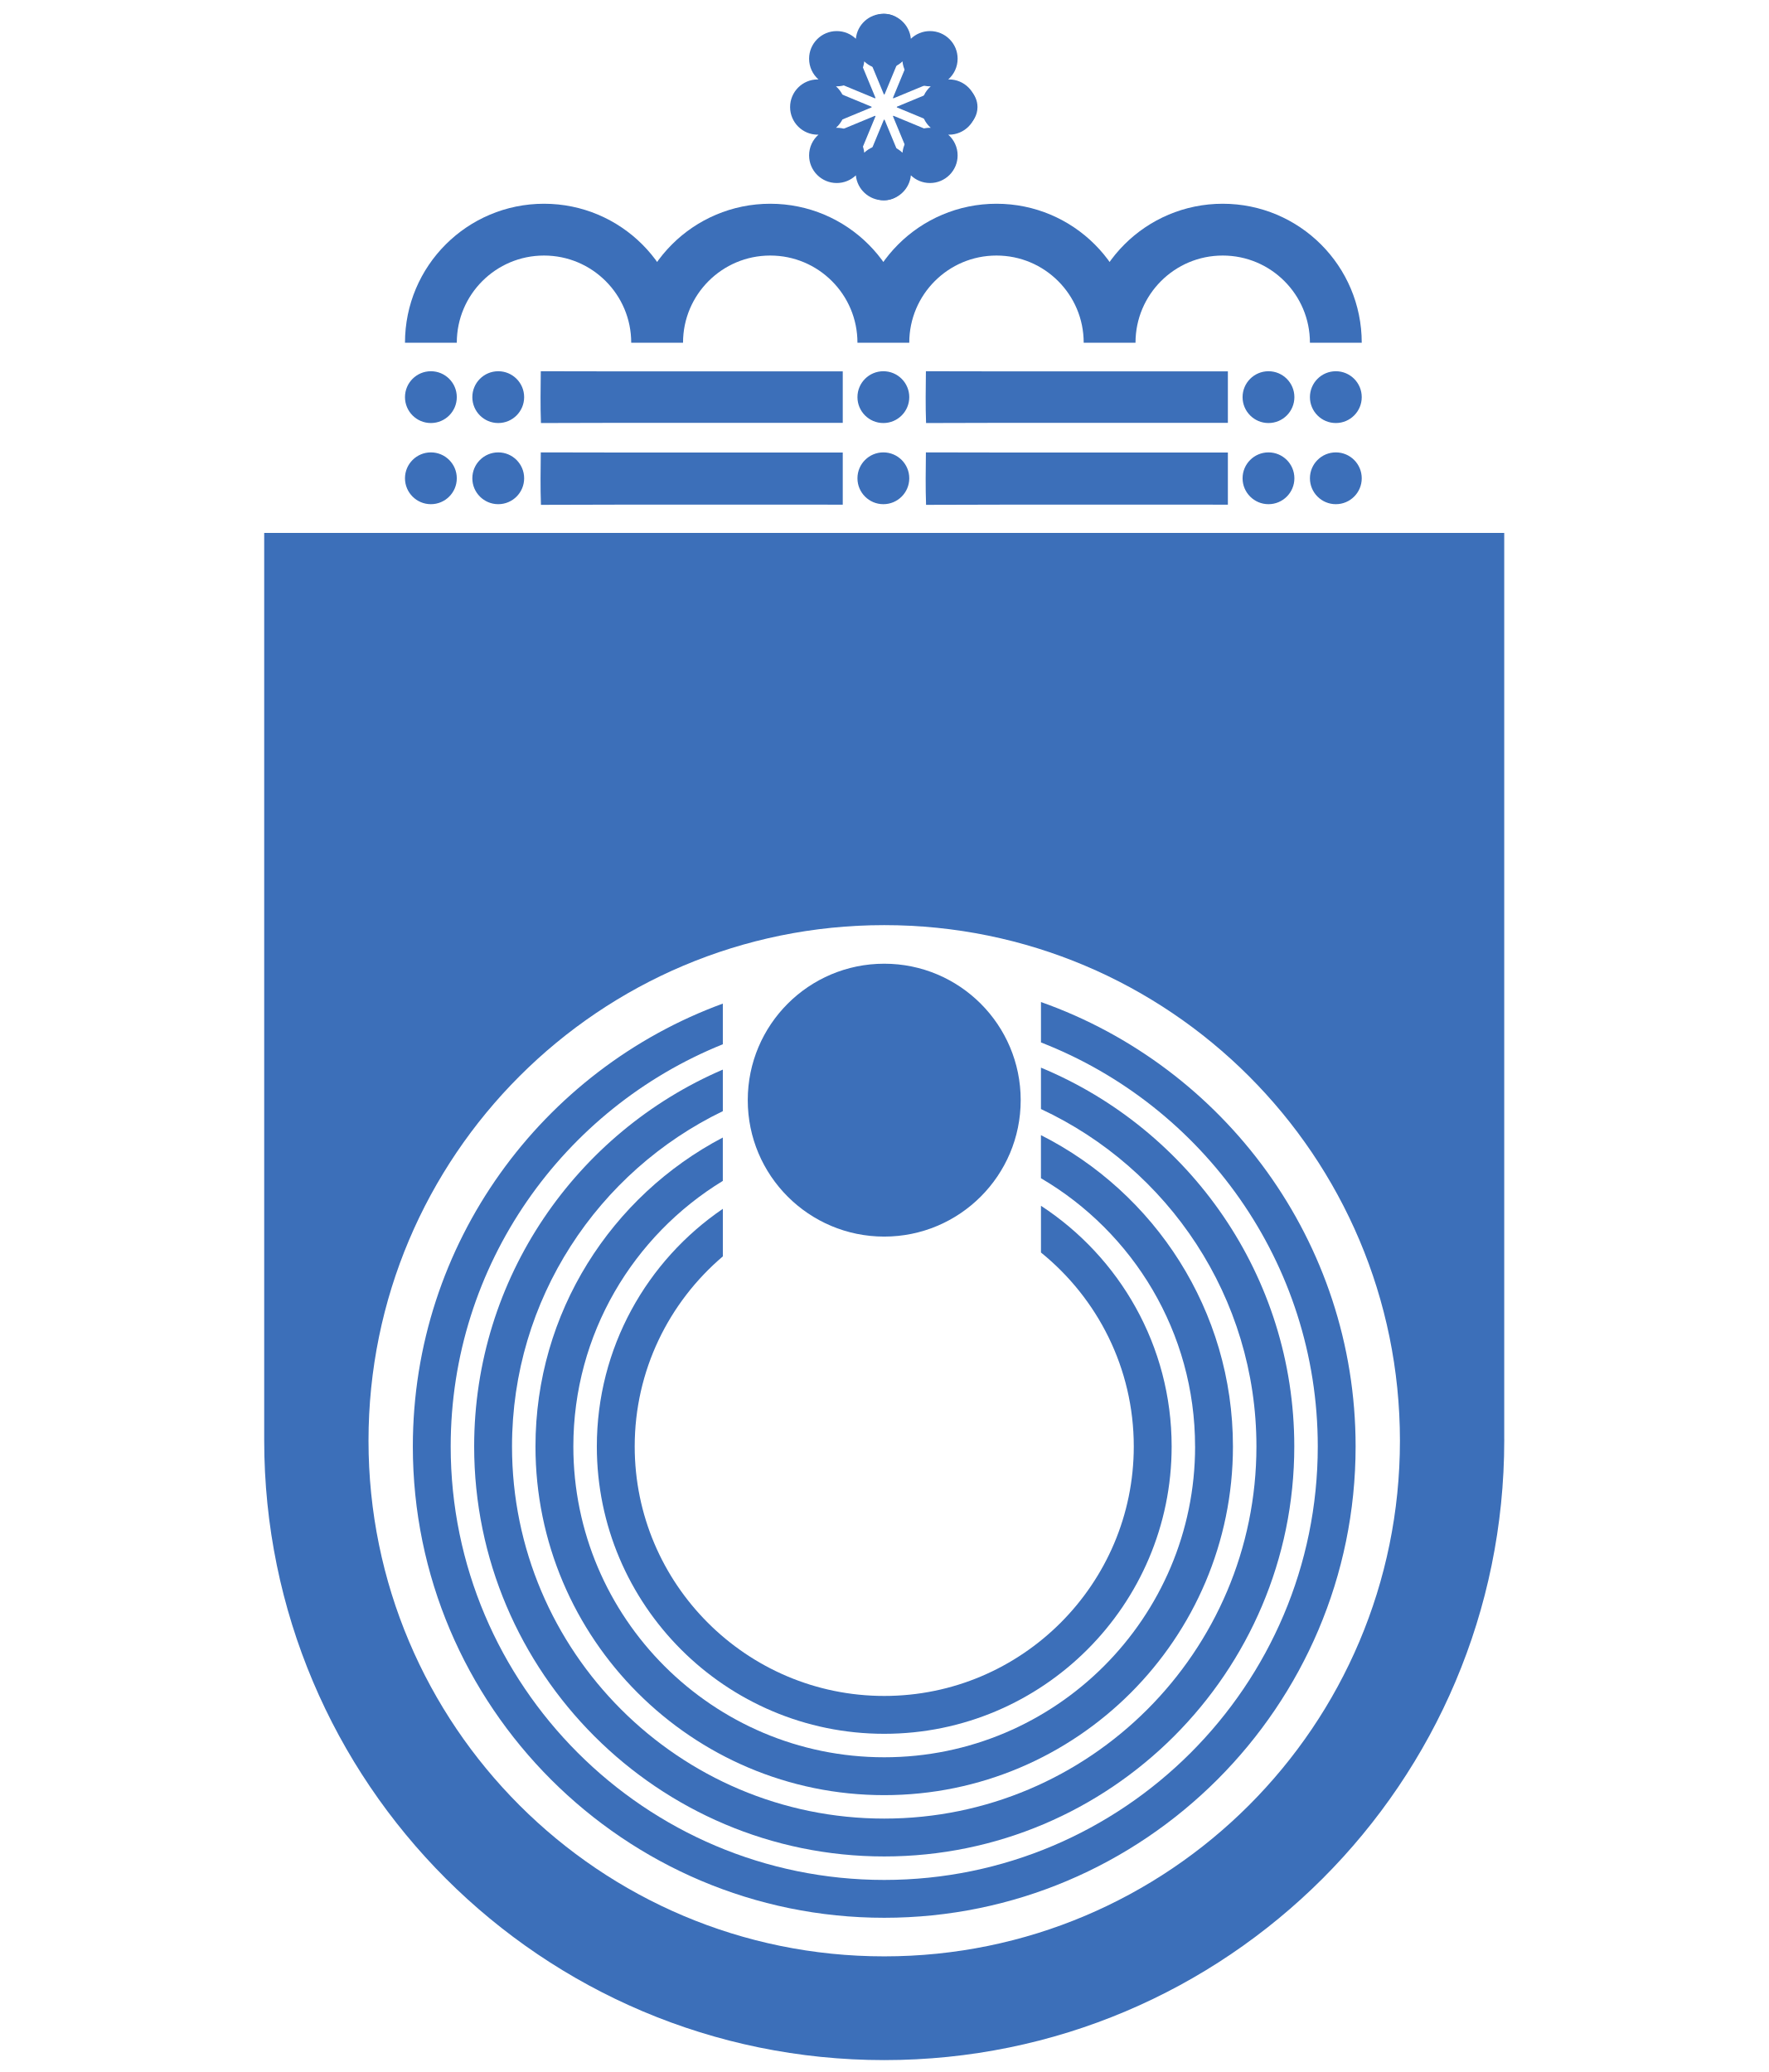
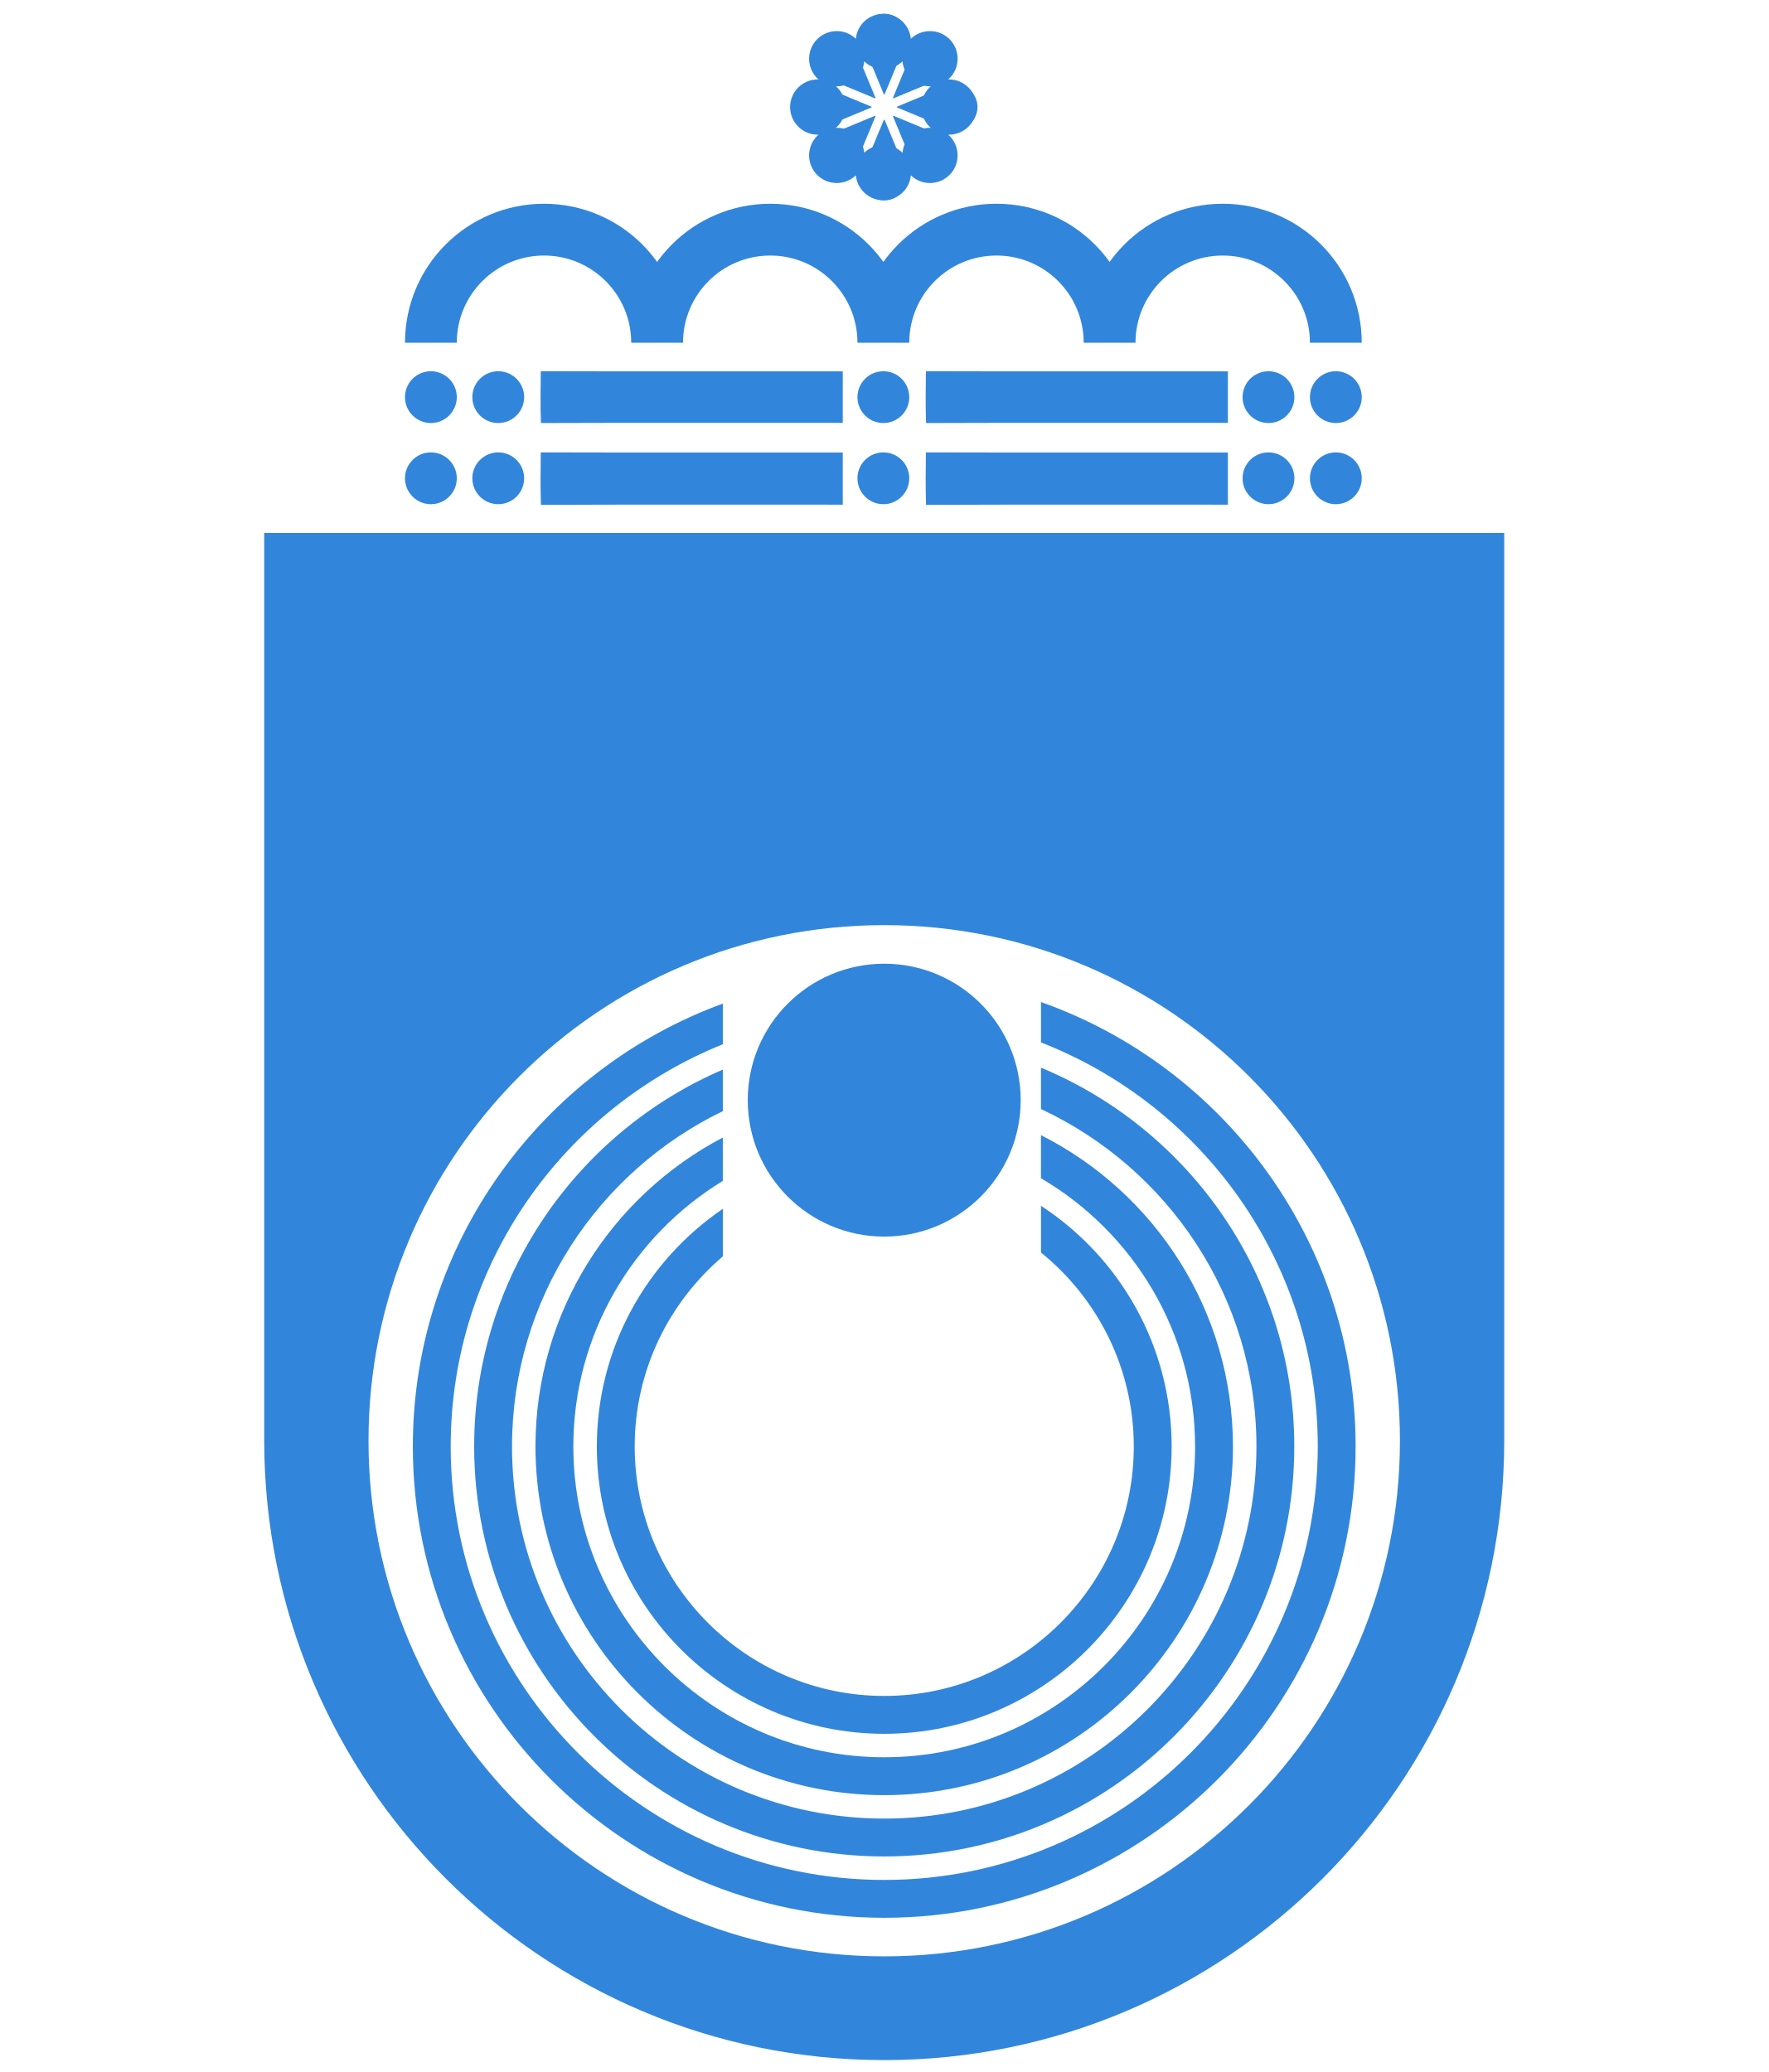
<svg xmlns="http://www.w3.org/2000/svg" width="1024" height="1200" viewBox="0 0 1024 1200">
-   <path id="Path" fill="#3c6fb9" stroke="none" d="M 512 1193.105 C 313.721 1193.105 152.982 1032.367 152.982 834.088 C 152.982 833.617 152.996 833.13 152.982 832.66 L 152.982 308.625 L 871.004 308.625 L 871.004 832.66 C 871.004 833.13 871.018 833.603 871.018 834.088 C 871.018 1032.367 710.279 1193.105 512 1193.105 Z M 512 1133.029 C 676.923 1133.029 810.619 999.331 810.619 834.408 C 810.619 669.484 676.923 535.787 512 535.787 C 347.077 535.787 213.381 669.484 213.381 834.408 C 213.381 999.331 347.077 1133.029 512 1133.029 Z" />
+   <path id="Path" fill="#3186db" stroke="none" d="M 512 1193.105 C 313.721 1193.105 152.982 1032.367 152.982 834.088 C 152.982 833.617 152.996 833.13 152.982 832.66 L 152.982 308.625 L 871.004 308.625 L 871.004 832.66 C 871.004 833.13 871.018 833.603 871.018 834.088 C 871.018 1032.367 710.279 1193.105 512 1193.105 Z M 512 1133.029 C 676.923 1133.029 810.619 999.331 810.619 834.408 C 810.619 669.484 676.923 535.787 512 535.787 C 347.077 535.787 213.381 669.484 213.381 834.408 C 213.381 999.331 347.077 1133.029 512 1133.029 Z" />
  <g id="Layer-3">
-     <path id="path1" fill="#3c6fb9" stroke="none" d="M 602.766 580.326 L 602.766 603.729 C 696.449 640.194 763.043 731.296 763.043 837.723 C 763.043 976.152 650.429 1088.765 512.009 1088.765 C 373.589 1088.765 260.966 976.143 260.966 837.714 C 260.966 732.312 326.288 641.944 418.547 604.789 L 418.547 581.236 C 313.932 619.478 239.048 720.019 239.048 837.714 C 239.048 988.233 361.489 1110.684 512 1110.684 C 662.511 1110.684 784.952 988.233 784.952 837.714 C 784.952 719.011 708.769 617.816 602.757 580.326 L 602.766 580.326 Z" />
-     <path id="path2" fill="#3c6fb9" stroke="none" d="M 727.523 837.714 C 727.523 956.558 630.835 1053.237 512 1053.237 C 393.165 1053.237 296.477 956.549 296.477 837.714 C 296.477 752.339 346.376 678.401 418.547 643.526 L 418.547 619.46 C 333.959 655.82 274.559 739.948 274.559 837.714 C 274.559 968.648 381.074 1075.164 512 1075.164 C 642.926 1075.164 749.441 968.64 749.441 837.714 C 749.441 738.914 688.777 654.052 602.757 618.329 L 602.757 642.297 C 676.36 676.624 727.523 751.287 727.523 837.714 Z" />
-     <path id="path3" fill="#3c6fb9" stroke="none" d="M 692.012 837.714 C 692.012 936.973 611.259 1017.726 512 1017.726 C 412.741 1017.726 331.988 936.973 331.988 837.714 C 331.988 772.658 366.686 715.555 418.538 683.924 L 418.538 658.798 C 354.127 692.577 310.061 760.081 310.061 837.723 C 310.061 949.072 400.642 1039.662 511.991 1039.662 C 623.341 1039.662 713.921 949.072 713.921 837.723 C 713.921 759.003 668.627 690.712 602.748 657.419 L 602.748 682.369 C 656.085 713.646 691.994 771.553 691.994 837.723 L 692.012 837.714 Z" />
-     <path id="path4" fill="#3c6fb9" stroke="none" d="M 656.501 837.714 C 656.501 917.388 591.683 982.206 512.009 982.206 C 432.335 982.206 367.517 917.388 367.517 837.714 C 367.517 793.657 387.367 754.169 418.556 727.637 L 418.556 700.089 C 374.552 730.067 345.59 780.568 345.59 837.714 C 345.59 929.479 420.244 1004.133 512.009 1004.133 C 603.774 1004.133 678.428 929.479 678.428 837.714 C 678.428 779.419 648.273 728.061 602.766 698.33 L 602.766 725.392 C 635.511 751.906 656.501 792.393 656.501 837.714 Z" />
-     <path id="path5" fill="#3c6fb9" stroke="none" d="M 432.98 637.154 C 432.98 593.512 468.358 558.133 512 558.133 C 555.642 558.133 591.02 593.512 591.02 637.154 C 591.02 680.796 555.642 716.174 512 716.174 C 468.358 716.174 432.98 680.796 432.98 637.154 Z" />
+     <path id="path1" fill="#3186db" stroke="none" d="M 602.766 580.326 L 602.766 603.729 C 696.449 640.194 763.043 731.296 763.043 837.723 C 763.043 976.152 650.429 1088.765 512.009 1088.765 C 373.589 1088.765 260.966 976.143 260.966 837.714 C 260.966 732.312 326.288 641.944 418.547 604.789 L 418.547 581.236 C 313.932 619.478 239.048 720.019 239.048 837.714 C 239.048 988.233 361.489 1110.684 512 1110.684 C 662.511 1110.684 784.952 988.233 784.952 837.714 C 784.952 719.011 708.769 617.816 602.757 580.326 L 602.766 580.326 Z" />
+     <path id="path2" fill="#3186db" stroke="none" d="M 727.523 837.714 C 727.523 956.558 630.835 1053.237 512 1053.237 C 393.165 1053.237 296.477 956.549 296.477 837.714 C 296.477 752.339 346.376 678.401 418.547 643.526 L 418.547 619.46 C 333.959 655.82 274.559 739.948 274.559 837.714 C 274.559 968.648 381.074 1075.164 512 1075.164 C 642.926 1075.164 749.441 968.64 749.441 837.714 C 749.441 738.914 688.777 654.052 602.757 618.329 L 602.757 642.297 C 676.36 676.624 727.523 751.287 727.523 837.714 Z" />
+     <path id="path3" fill="#3186db" stroke="none" d="M 692.012 837.714 C 692.012 936.973 611.259 1017.726 512 1017.726 C 412.741 1017.726 331.988 936.973 331.988 837.714 C 331.988 772.658 366.686 715.555 418.538 683.924 L 418.538 658.798 C 354.127 692.577 310.061 760.081 310.061 837.723 C 310.061 949.072 400.642 1039.662 511.991 1039.662 C 623.341 1039.662 713.921 949.072 713.921 837.723 C 713.921 759.003 668.627 690.712 602.748 657.419 L 602.748 682.369 C 656.085 713.646 691.994 771.553 691.994 837.723 L 692.012 837.714 Z" />
+     <path id="path4" fill="#3186db" stroke="none" d="M 656.501 837.714 C 656.501 917.388 591.683 982.206 512.009 982.206 C 432.335 982.206 367.517 917.388 367.517 837.714 C 367.517 793.657 387.367 754.169 418.556 727.637 L 418.556 700.089 C 374.552 730.067 345.59 780.568 345.59 837.714 C 345.59 929.479 420.244 1004.133 512.009 1004.133 C 603.774 1004.133 678.428 929.479 678.428 837.714 C 678.428 779.419 648.273 728.061 602.766 698.33 L 602.766 725.392 C 635.511 751.906 656.501 792.393 656.501 837.714 Z" />
+     <path id="path5" fill="#3186db" stroke="none" d="M 432.98 637.154 C 432.98 593.512 468.358 558.133 512 558.133 C 555.642 558.133 591.02 593.512 591.02 637.154 C 591.02 680.796 555.642 716.174 512 716.174 C 468.358 716.174 432.98 680.796 432.98 637.154 Z" />
  </g>
  <g id="Group-copy-copy">
    <path id="svg6-copy-6" fill="#f3852b" stroke="none" visibility="hidden" d="M 313.515 309 C 312.671 303.338 313.063 297.662 313.304 292 C 445.862 292.096 578.42 292.022 710.977 292.037 C 711.008 297.677 711.008 303.309 710.977 308.941 C 578.48 308.978 445.983 308.867 313.515 309 Z" />
-     <path id="svg6-copy-2" fill="#3c6fb9" stroke="none" d="M 313.227 292.38 C 312.855 282.262 313.028 272.118 313.134 262 C 371.419 262.172 429.705 262.04 487.99 262.066 C 488.003 272.144 488.003 282.209 487.99 292.274 C 429.731 292.34 371.472 292.142 313.227 292.38 Z" />
-     <path id="svg6-copy-4" fill="#3c6fb9" stroke="none" d="M 536.227 292.38 C 535.855 282.262 536.028 272.118 536.134 262 C 594.419 262.172 652.705 262.04 710.99 262.066 C 711.003 272.144 711.003 282.209 710.99 292.274 C 652.731 292.34 594.472 292.142 536.227 292.38 Z" />
-     <path id="svg6-copy-3" fill="#3c6fb9" stroke="none" d="M 313.227 245 C 312.855 235.009 313.028 224.991 313.134 215 C 371.419 215.17 429.705 215.039 487.99 215.065 C 488.003 225.017 488.003 234.956 487.99 244.895 C 429.731 244.961 371.472 244.765 313.227 245 Z" />
-     <path id="svg6-copy-5" fill="#3c6fb9" stroke="none" d="M 536.227 245 C 535.855 235.009 536.028 224.991 536.134 215 C 594.419 215.17 652.705 215.039 710.99 215.065 C 711.003 225.017 711.003 234.956 710.99 244.895 C 652.731 244.961 594.472 244.765 536.227 245 Z" />
-     <path id="Shape-copy-12" fill="#3c6fb9" fill-rule="evenodd" stroke="none" d="M 249.5 292 C 241.216 292 234.5 285.284 234.5 277 C 234.5 268.716 241.216 262 249.5 262 C 257.784 262 264.5 268.716 264.5 277 C 264.5 285.284 257.784 292 249.5 292 Z M 288.5 292 C 280.216 292 273.5 285.284 273.5 277 C 273.5 268.716 280.216 262 288.5 262 C 296.784 262 303.5 268.716 303.5 277 C 303.5 285.284 296.784 292 288.5 292 Z M 511.5 292 C 503.216 292 496.5 285.284 496.5 277 C 496.5 268.716 503.216 262 511.5 262 C 519.784 262 526.5 268.716 526.5 277 C 526.5 285.284 519.784 292 511.5 292 Z M 734.5 292 C 726.216 292 719.5 285.284 719.5 277 C 719.5 268.716 726.216 262 734.5 262 C 742.784 262 749.5 268.716 749.5 277 C 749.5 285.284 742.784 292 734.5 292 Z M 773.5 292 C 765.216 292 758.5 285.284 758.5 277 C 758.5 268.716 765.216 262 773.5 262 C 781.784 262 788.5 268.716 788.5 277 C 788.5 285.284 781.784 292 773.5 292 Z M 249.5 245 C 241.216 245 234.5 238.284 234.5 230 C 234.5 221.716 241.216 215 249.5 215 C 257.784 215 264.5 221.716 264.5 230 C 264.5 238.284 257.784 245 249.5 245 Z M 288.5 245 C 280.216 245 273.5 238.284 273.5 230 C 273.5 221.716 280.216 215 288.5 215 C 296.784 215 303.5 221.716 303.5 230 C 303.5 238.284 296.784 245 288.5 245 Z M 511.5 245 C 503.216 245 496.5 238.284 496.5 230 C 496.5 221.716 503.216 215 511.5 215 C 519.784 215 526.5 221.716 526.5 230 C 526.5 238.284 519.784 245 511.5 245 Z M 734.5 245 C 726.216 245 719.5 238.284 719.5 230 C 719.5 221.716 726.216 215 734.5 215 C 742.784 215 749.5 221.716 749.5 230 C 749.5 238.284 742.784 245 734.5 245 Z M 773.5 245 C 765.216 245 758.5 238.284 758.5 230 C 758.5 221.716 765.216 215 773.5 215 C 781.784 215 788.5 221.716 788.5 230 C 788.5 238.284 781.784 245 773.5 245 Z" />
-     <path id="Path-copy-4" fill="#3c6fb9" stroke="none" d="M 512 8 C 502.701 8 496.384 17.448 499.943 26.04 L 511.755 54.558 C 511.844 54.774 512.155 54.774 512.245 54.558 L 524.057 26.04 C 527.615 17.448 521.299 8 512 8 Z M 482.502 19.998 C 479.392 20.118 476.286 21.354 473.82 23.821 C 467.245 30.395 469.456 41.541 478.047 45.1 L 506.566 56.913 C 506.785 57.001 506.992 56.783 506.904 56.566 L 495.1 28.048 C 492.875 22.679 487.686 19.798 482.502 19.998 Z M 541.497 19.998 C 536.313 19.798 531.125 22.679 528.9 28.048 L 517.088 56.566 C 516.999 56.785 517.218 56.993 517.434 56.904 L 545.952 45.1 C 554.544 41.541 556.76 30.389 550.18 23.812 C 547.714 21.347 544.608 20.118 541.497 19.998 Z M 471.187 48.939 C 464.24 48.859 458 54.445 458 62 C 458 71.299 467.448 77.616 476.039 74.057 L 504.558 62.245 C 504.774 62.156 504.774 61.845 504.558 61.755 L 476.039 49.943 C 474.428 49.275 472.791 48.958 471.187 48.939 Z M 552.812 48.939 C 551.209 48.958 549.571 49.275 547.96 49.943 L 519.442 61.755 C 519.226 61.845 519.226 62.156 519.442 62.245 L 547.96 74.057 C 556.552 77.616 566 71.299 566 62 C 566 54.445 559.76 48.859 552.812 48.939 Z M 517.434 67.088 C 517.215 66.999 517.007 67.218 517.096 67.434 L 528.9 95.952 C 532.459 104.544 543.611 106.76 550.188 100.181 C 556.762 93.606 554.544 82.459 545.952 78.901 L 517.434 67.088 Z M 506.566 67.097 L 478.047 78.901 C 469.456 82.459 467.243 93.603 473.82 100.181 C 480.395 106.755 491.541 104.544 495.1 95.952 L 506.912 67.434 C 507.001 67.215 506.782 67.008 506.566 67.097 Z M 512 69.282 C 511.9 69.282 511.8 69.334 511.755 69.442 L 499.943 97.96 C 496.384 106.552 502.701 116 512 116 C 521.299 116 527.615 106.552 524.057 97.96 L 512.245 69.442 C 512.2 69.334 512.1 69.282 512 69.282 Z" />
-     <path id="Shape" fill="#3c6fb9" fill-rule="evenodd" stroke="none" d="M 511.5 116 C 503.185 116 496.352 109.658 495.574 101.547 C 492.7 104.305 488.798 106 484.5 106 C 475.663 106 468.5 98.837 468.5 90 C 468.5 85.217 470.599 80.926 473.926 77.994 C 473.784 77.998 473.643 78 473.5 78 C 464.663 78 457.5 70.837 457.5 62 C 457.5 53.163 464.663 46 473.5 46 C 473.643 46 473.784 46.002 473.926 46.006 C 470.599 43.074 468.5 38.783 468.5 34 C 468.5 25.163 475.663 18 484.5 18 C 488.798 18 492.7 19.695 495.574 22.453 C 496.352 14.342 503.185 8 511.5 8 C 519.815 8 526.648 14.342 527.426 22.453 C 530.3 19.695 534.202 18 538.5 18 C 547.337 18 554.5 25.163 554.5 34 C 554.5 38.783 552.401 43.074 549.074 46.006 C 549.216 46.002 549.357 46 549.5 46 C 558.337 46 565.5 53.163 565.5 62 C 565.5 70.837 558.337 78 549.5 78 C 549.357 78 549.216 77.998 549.074 77.994 C 552.401 80.926 554.5 85.217 554.5 90 C 554.5 98.837 547.337 106 538.5 106 C 534.202 106 530.3 104.305 527.426 101.547 C 526.648 109.658 519.815 116 511.5 116 Z M 500.426 88.453 C 503.3 85.695 507.202 84 511.5 84 C 515.798 84 519.7 85.695 522.574 88.453 C 523.352 80.342 530.185 74 538.5 74 C 538.643 74 538.784 74.002 538.926 74.006 C 535.599 71.074 533.5 66.783 533.5 62 C 533.5 57.217 535.599 52.926 538.926 49.994 C 538.784 49.998 538.643 50 538.5 50 C 530.185 50 523.352 43.658 522.574 35.547 C 519.7 38.305 515.798 40 511.5 40 C 507.202 40 503.3 38.305 500.426 35.547 C 499.648 43.658 492.815 50 484.5 50 C 484.357 50 484.216 49.998 484.074 49.994 C 487.401 52.926 489.5 57.217 489.5 62 C 489.5 66.783 487.401 71.074 484.074 74.006 C 484.216 74.002 484.357 74 484.5 74 C 492.815 74 499.648 80.342 500.426 88.453 Z" />
-     <path id="path6" fill="none" stroke="#3c6fb9" stroke-width="30" d="M 380.5 198.5 C 380.5 162.325 351.175 133 315 133 C 278.825 133 249.5 162.325 249.5 198.5 M 511.5 198.5 C 511.5 162.325 482.175 133 446 133 C 409.825 133 380.5 162.325 380.5 198.5 M 642.5 198.5 C 642.5 162.325 613.175 133 577 133 C 540.825 133 511.5 162.325 511.5 198.5 M 773.5 198.5 C 773.5 162.325 744.175 133 708 133 C 671.825 133 642.5 162.325 642.5 198.5 M 773.5 198.5" />
+     <path id="svg6-copy-2" fill="#3186db" stroke="none" d="M 313.227 292.38 C 312.855 282.262 313.028 272.118 313.134 262 C 371.419 262.172 429.705 262.04 487.99 262.066 C 488.003 272.144 488.003 282.209 487.99 292.274 C 429.731 292.34 371.472 292.142 313.227 292.38 Z" />
+     <path id="svg6-copy-4" fill="#3186db" stroke="none" d="M 536.227 292.38 C 535.855 282.262 536.028 272.118 536.134 262 C 594.419 262.172 652.705 262.04 710.99 262.066 C 711.003 272.144 711.003 282.209 710.99 292.274 C 652.731 292.34 594.472 292.142 536.227 292.38 Z" />
+     <path id="svg6-copy-3" fill="#3186db" stroke="none" d="M 313.227 245 C 312.855 235.009 313.028 224.991 313.134 215 C 371.419 215.17 429.705 215.039 487.99 215.065 C 488.003 225.017 488.003 234.956 487.99 244.895 C 429.731 244.961 371.472 244.765 313.227 245 Z" />
+     <path id="svg6-copy-5" fill="#3186db" stroke="none" d="M 536.227 245 C 535.855 235.009 536.028 224.991 536.134 215 C 594.419 215.17 652.705 215.039 710.99 215.065 C 711.003 225.017 711.003 234.956 710.99 244.895 C 652.731 244.961 594.472 244.765 536.227 245 Z" />
+     <path id="Shape-copy-12" fill="#3186db" fill-rule="evenodd" stroke="none" d="M 249.5 292 C 241.216 292 234.5 285.284 234.5 277 C 234.5 268.716 241.216 262 249.5 262 C 257.784 262 264.5 268.716 264.5 277 C 264.5 285.284 257.784 292 249.5 292 Z M 288.5 292 C 280.216 292 273.5 285.284 273.5 277 C 273.5 268.716 280.216 262 288.5 262 C 296.784 262 303.5 268.716 303.5 277 C 303.5 285.284 296.784 292 288.5 292 Z M 511.5 292 C 503.216 292 496.5 285.284 496.5 277 C 496.5 268.716 503.216 262 511.5 262 C 519.784 262 526.5 268.716 526.5 277 C 526.5 285.284 519.784 292 511.5 292 Z M 734.5 292 C 726.216 292 719.5 285.284 719.5 277 C 719.5 268.716 726.216 262 734.5 262 C 742.784 262 749.5 268.716 749.5 277 C 749.5 285.284 742.784 292 734.5 292 Z M 773.5 292 C 765.216 292 758.5 285.284 758.5 277 C 758.5 268.716 765.216 262 773.5 262 C 781.784 262 788.5 268.716 788.5 277 C 788.5 285.284 781.784 292 773.5 292 Z M 249.5 245 C 241.216 245 234.5 238.284 234.5 230 C 234.5 221.716 241.216 215 249.5 215 C 257.784 215 264.5 221.716 264.5 230 C 264.5 238.284 257.784 245 249.5 245 Z M 288.5 245 C 280.216 245 273.5 238.284 273.5 230 C 273.5 221.716 280.216 215 288.5 215 C 296.784 215 303.5 221.716 303.5 230 C 303.5 238.284 296.784 245 288.5 245 Z M 511.5 245 C 503.216 245 496.5 238.284 496.5 230 C 496.5 221.716 503.216 215 511.5 215 C 519.784 215 526.5 221.716 526.5 230 C 526.5 238.284 519.784 245 511.5 245 Z M 734.5 245 C 726.216 245 719.5 238.284 719.5 230 C 719.5 221.716 726.216 215 734.5 215 C 742.784 215 749.5 221.716 749.5 230 C 749.5 238.284 742.784 245 734.5 245 Z M 773.5 245 C 765.216 245 758.5 238.284 758.5 230 C 758.5 221.716 765.216 215 773.5 215 C 781.784 215 788.5 221.716 788.5 230 C 788.5 238.284 781.784 245 773.5 245 Z" />
+     <path id="Path-copy-4" fill="#3186db" stroke="none" d="M 512 8 C 502.701 8 496.384 17.448 499.943 26.04 L 511.755 54.558 C 511.844 54.774 512.155 54.774 512.245 54.558 L 524.057 26.04 C 527.615 17.448 521.299 8 512 8 Z M 482.502 19.998 C 479.392 20.118 476.286 21.354 473.82 23.821 C 467.245 30.395 469.456 41.541 478.047 45.1 L 506.566 56.913 C 506.785 57.001 506.992 56.783 506.904 56.566 L 495.1 28.048 C 492.875 22.679 487.686 19.798 482.502 19.998 Z M 541.497 19.998 C 536.313 19.798 531.125 22.679 528.9 28.048 L 517.088 56.566 C 516.999 56.785 517.218 56.993 517.434 56.904 L 545.952 45.1 C 554.544 41.541 556.76 30.389 550.18 23.812 C 547.714 21.347 544.608 20.118 541.497 19.998 Z M 471.187 48.939 C 464.24 48.859 458 54.445 458 62 C 458 71.299 467.448 77.616 476.039 74.057 L 504.558 62.245 C 504.774 62.156 504.774 61.845 504.558 61.755 L 476.039 49.943 C 474.428 49.275 472.791 48.958 471.187 48.939 Z M 552.812 48.939 C 551.209 48.958 549.571 49.275 547.96 49.943 L 519.442 61.755 C 519.226 61.845 519.226 62.156 519.442 62.245 L 547.96 74.057 C 556.552 77.616 566 71.299 566 62 C 566 54.445 559.76 48.859 552.812 48.939 Z M 517.434 67.088 C 517.215 66.999 517.007 67.218 517.096 67.434 L 528.9 95.952 C 532.459 104.544 543.611 106.76 550.188 100.181 C 556.762 93.606 554.544 82.459 545.952 78.901 L 517.434 67.088 Z M 506.566 67.097 L 478.047 78.901 C 469.456 82.459 467.243 93.603 473.82 100.181 C 480.395 106.755 491.541 104.544 495.1 95.952 L 506.912 67.434 C 507.001 67.215 506.782 67.008 506.566 67.097 Z M 512 69.282 C 511.9 69.282 511.8 69.334 511.755 69.442 L 499.943 97.96 C 496.384 106.552 502.701 116 512 116 C 521.299 116 527.615 106.552 524.057 97.96 L 512.245 69.442 C 512.2 69.334 512.1 69.282 512 69.282 Z" />
+     <path id="Shape" fill="#3186db" fill-rule="evenodd" stroke="none" d="M 511.5 116 C 503.185 116 496.352 109.658 495.574 101.547 C 492.7 104.305 488.798 106 484.5 106 C 475.663 106 468.5 98.837 468.5 90 C 468.5 85.217 470.599 80.926 473.926 77.994 C 473.784 77.998 473.643 78 473.5 78 C 464.663 78 457.5 70.837 457.5 62 C 457.5 53.163 464.663 46 473.5 46 C 473.643 46 473.784 46.002 473.926 46.006 C 470.599 43.074 468.5 38.783 468.5 34 C 468.5 25.163 475.663 18 484.5 18 C 488.798 18 492.7 19.695 495.574 22.453 C 496.352 14.342 503.185 8 511.5 8 C 519.815 8 526.648 14.342 527.426 22.453 C 530.3 19.695 534.202 18 538.5 18 C 547.337 18 554.5 25.163 554.5 34 C 554.5 38.783 552.401 43.074 549.074 46.006 C 549.216 46.002 549.357 46 549.5 46 C 558.337 46 565.5 53.163 565.5 62 C 565.5 70.837 558.337 78 549.5 78 C 549.357 78 549.216 77.998 549.074 77.994 C 552.401 80.926 554.5 85.217 554.5 90 C 554.5 98.837 547.337 106 538.5 106 C 534.202 106 530.3 104.305 527.426 101.547 C 526.648 109.658 519.815 116 511.5 116 Z M 500.426 88.453 C 503.3 85.695 507.202 84 511.5 84 C 515.798 84 519.7 85.695 522.574 88.453 C 523.352 80.342 530.185 74 538.5 74 C 538.643 74 538.784 74.002 538.926 74.006 C 535.599 71.074 533.5 66.783 533.5 62 C 533.5 57.217 535.599 52.926 538.926 49.994 C 538.784 49.998 538.643 50 538.5 50 C 530.185 50 523.352 43.658 522.574 35.547 C 519.7 38.305 515.798 40 511.5 40 C 507.202 40 503.3 38.305 500.426 35.547 C 499.648 43.658 492.815 50 484.5 50 C 484.357 50 484.216 49.998 484.074 49.994 C 487.401 52.926 489.5 57.217 489.5 62 C 489.5 66.783 487.401 71.074 484.074 74.006 C 484.216 74.002 484.357 74 484.5 74 C 492.815 74 499.648 80.342 500.426 88.453 Z" />
+     <path id="path6" fill="none" stroke="#3186db" stroke-width="30" d="M 380.5 198.5 C 380.5 162.325 351.175 133 315 133 C 278.825 133 249.5 162.325 249.5 198.5 M 511.5 198.5 C 511.5 162.325 482.175 133 446 133 C 409.825 133 380.5 162.325 380.5 198.5 M 642.5 198.5 C 642.5 162.325 613.175 133 577 133 C 540.825 133 511.5 162.325 511.5 198.5 M 773.5 198.5 C 773.5 162.325 744.175 133 708 133 C 671.825 133 642.5 162.325 642.5 198.5 M 773.5 198.5" />
  </g>
</svg>
